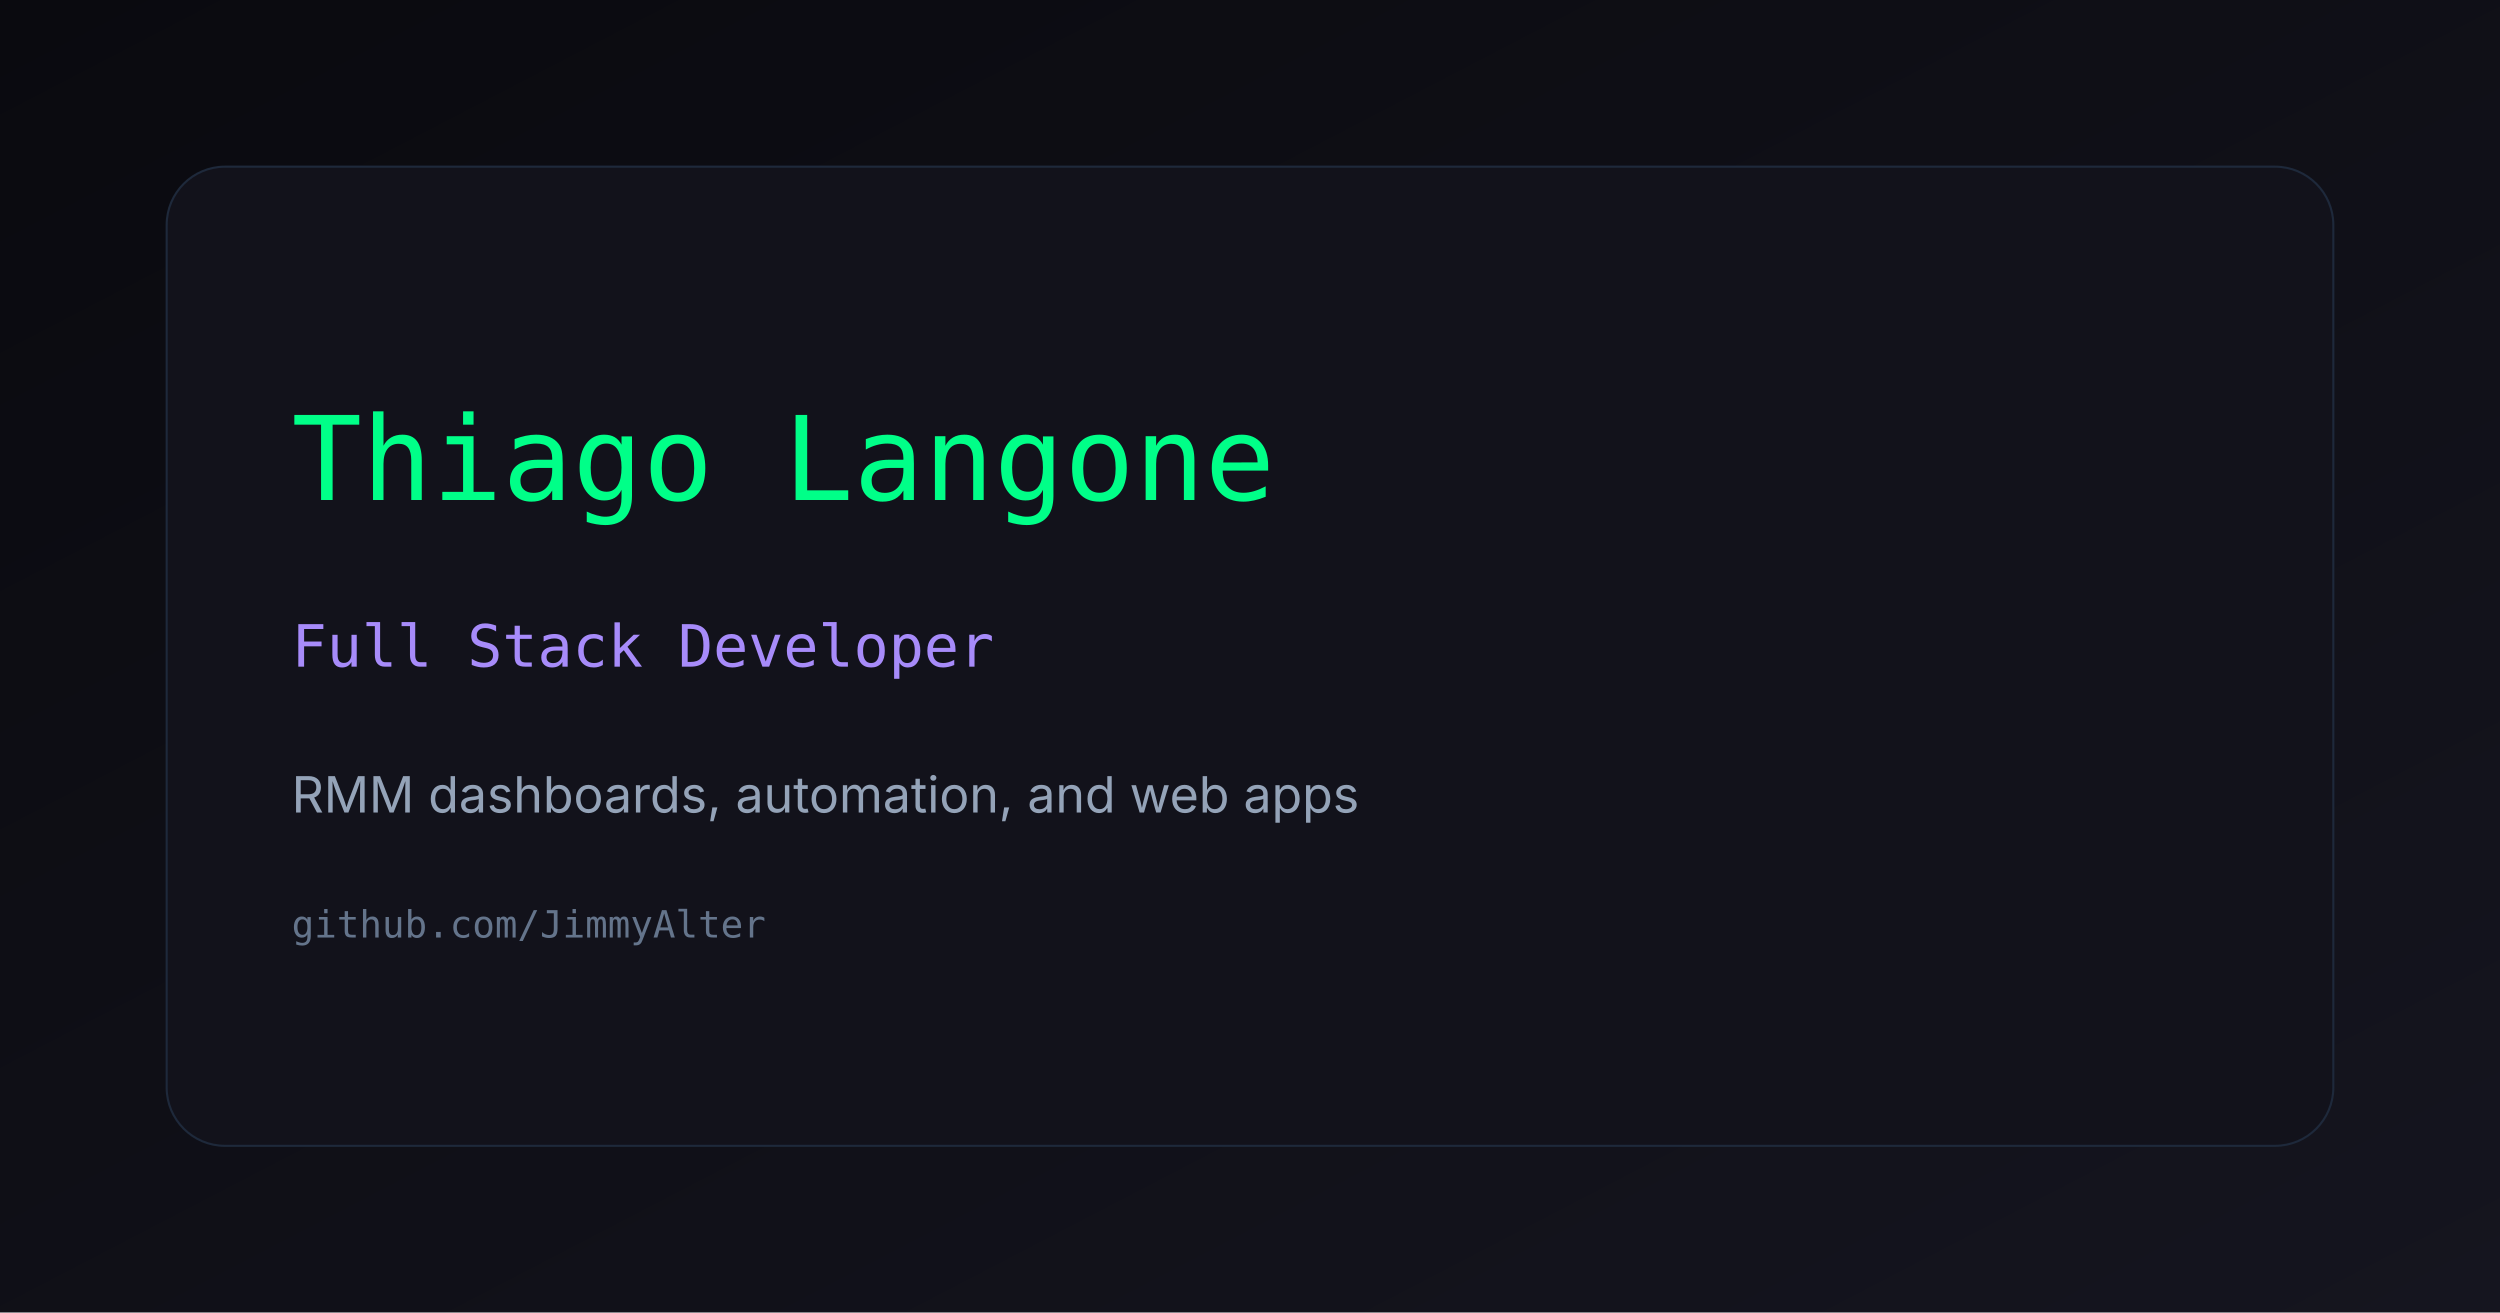
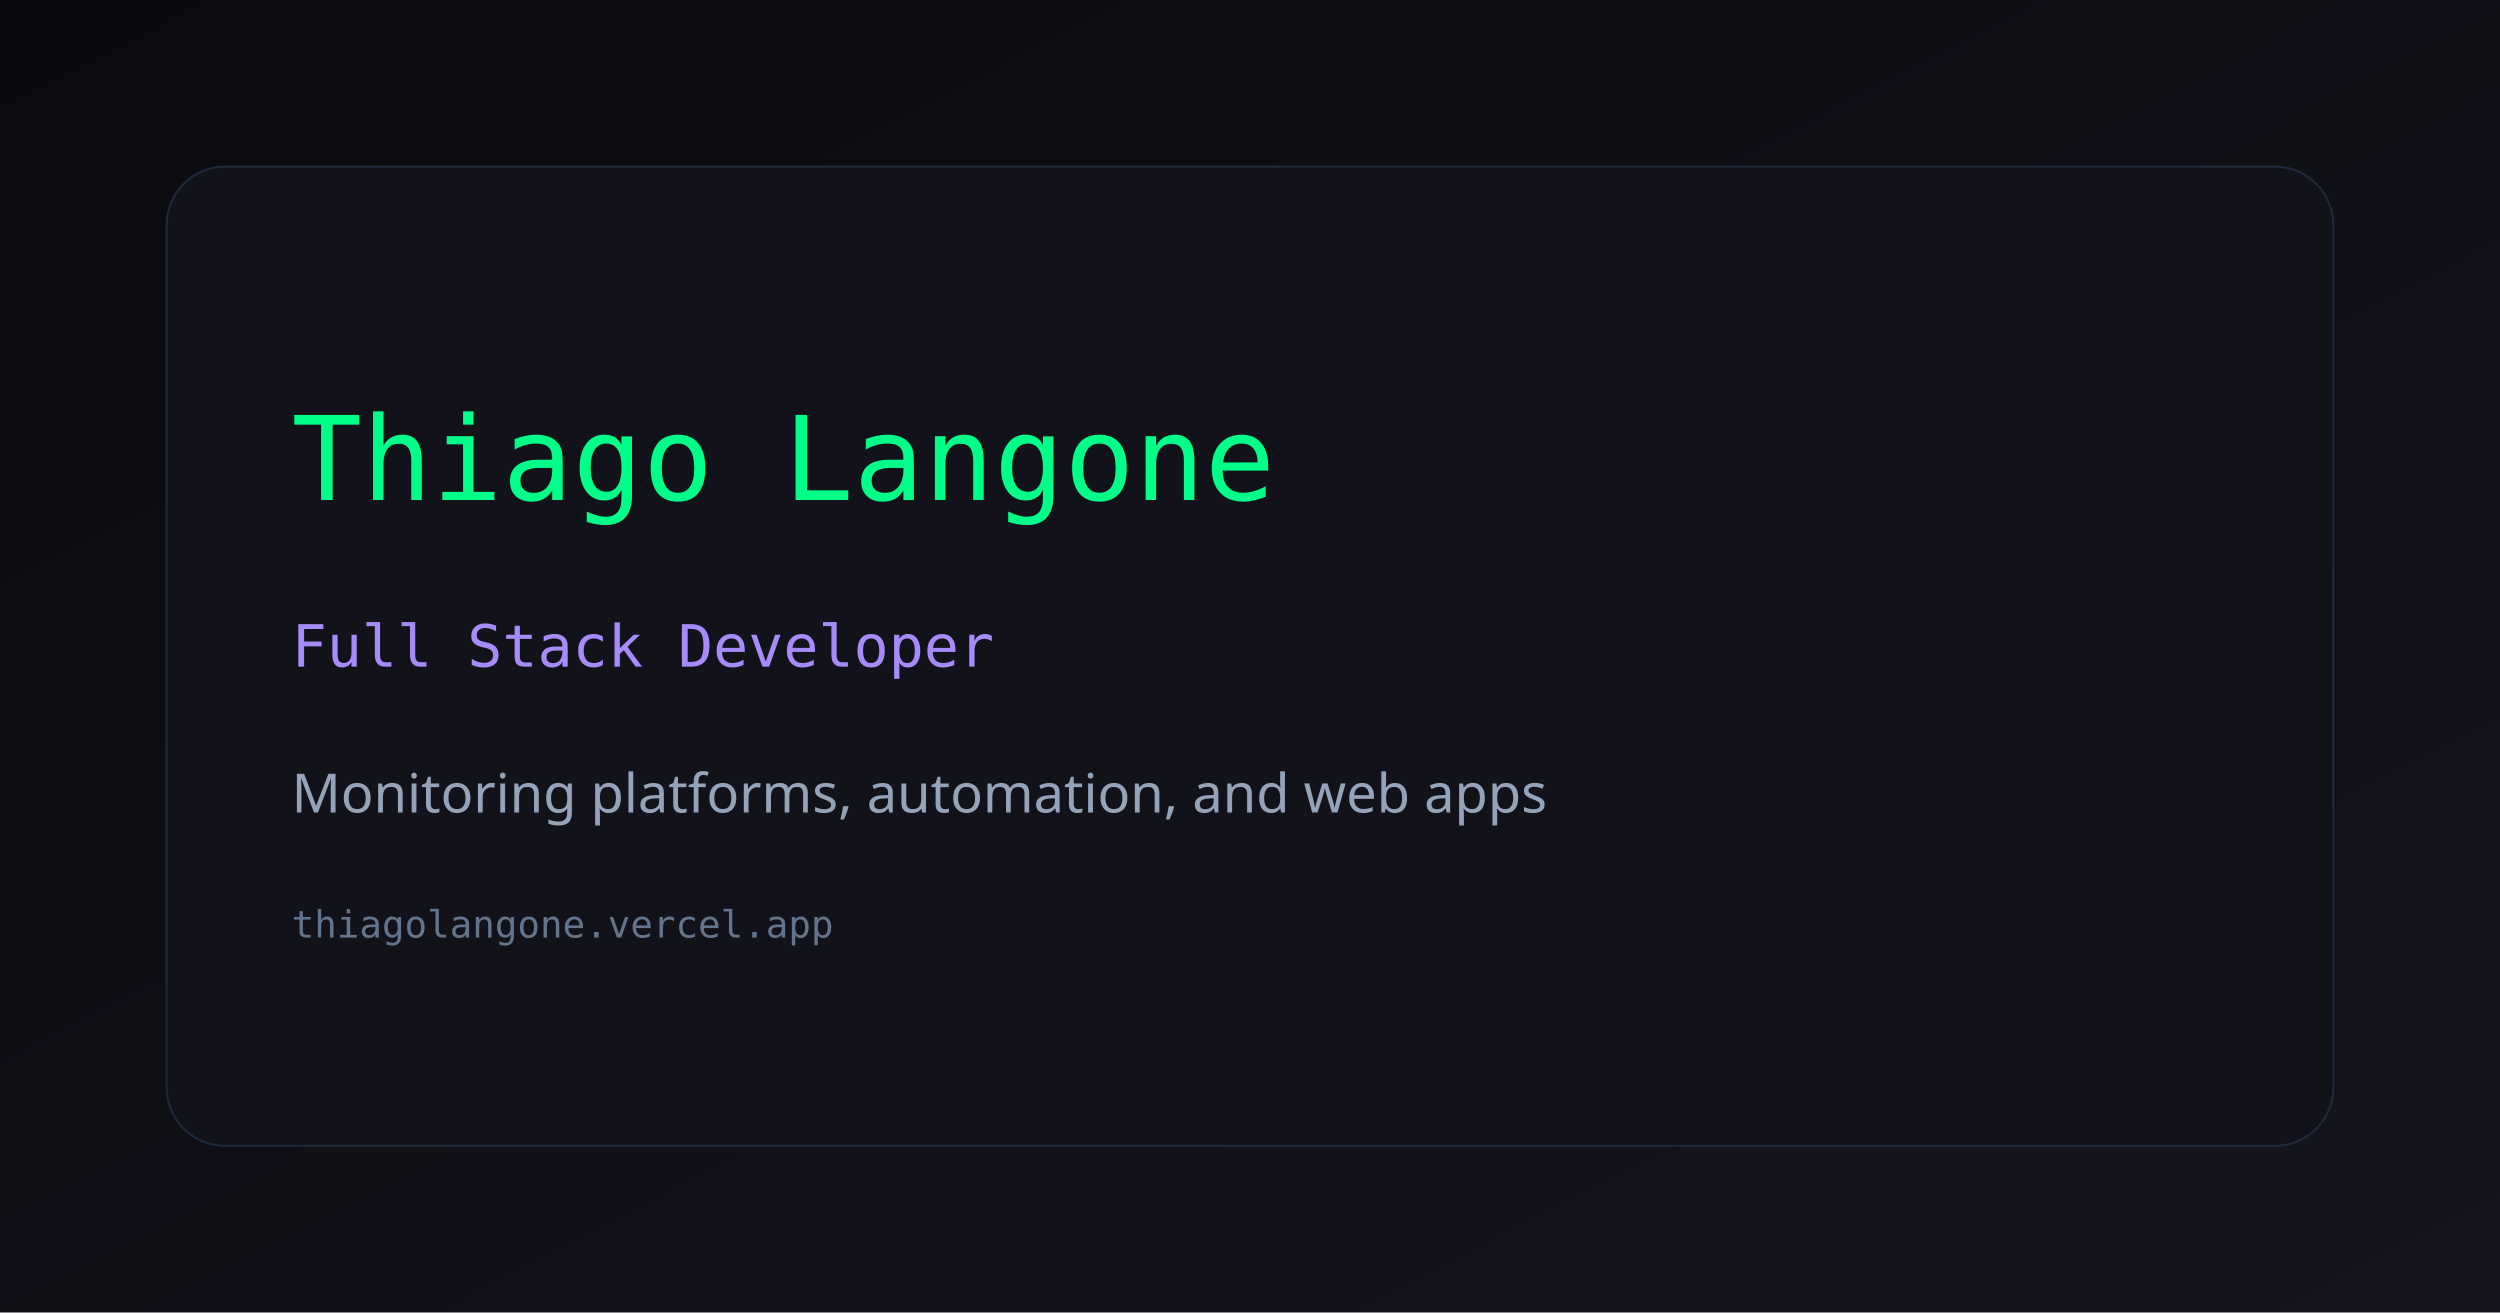
<svg xmlns="http://www.w3.org/2000/svg" width="1200" height="630" viewBox="0 0 1200 630" role="img" aria-label="Thiago Langone portfolio">
  <defs>
    <linearGradient id="bg" x1="0" y1="0" x2="1" y2="1">
      <stop offset="0" stop-color="#0a0a0f" />
      <stop offset="1" stop-color="#15151f" />
    </linearGradient>
  </defs>
  <rect width="1200" height="630" fill="url(#bg)" />
  <rect x="80" y="80" width="1040" height="470" rx="28" fill="#12121b" stroke="#1e293b" />
  <text x="140" y="240" fill="#00ff88" font-family="JetBrains Mono, monospace" font-size="56">Thiago Langone</text>
  <text x="140" y="320" fill="#a78bfa" font-family="JetBrains Mono, monospace" font-size="28">Full Stack Developer</text>
-   <text x="140" y="390" fill="#94a3b8" font-family="Inter, system-ui, sans-serif" font-size="24">RMM dashboards, automation, and web apps</text>
-   <text x="140" y="450" fill="#64748b" font-family="JetBrains Mono, monospace" font-size="18">github.com/JimmyAlter</text>
+   <text x="140" y="390" fill="#94a3b8" font-family="Rajdhani, system-ui, sans-serif" font-size="26">Monitoring platforms, automation, and web apps</text>
+   <text x="140" y="450" fill="#64748b" font-family="JetBrains Mono, monospace" font-size="18">thiagolangone.vercel.app</text>
</svg>
